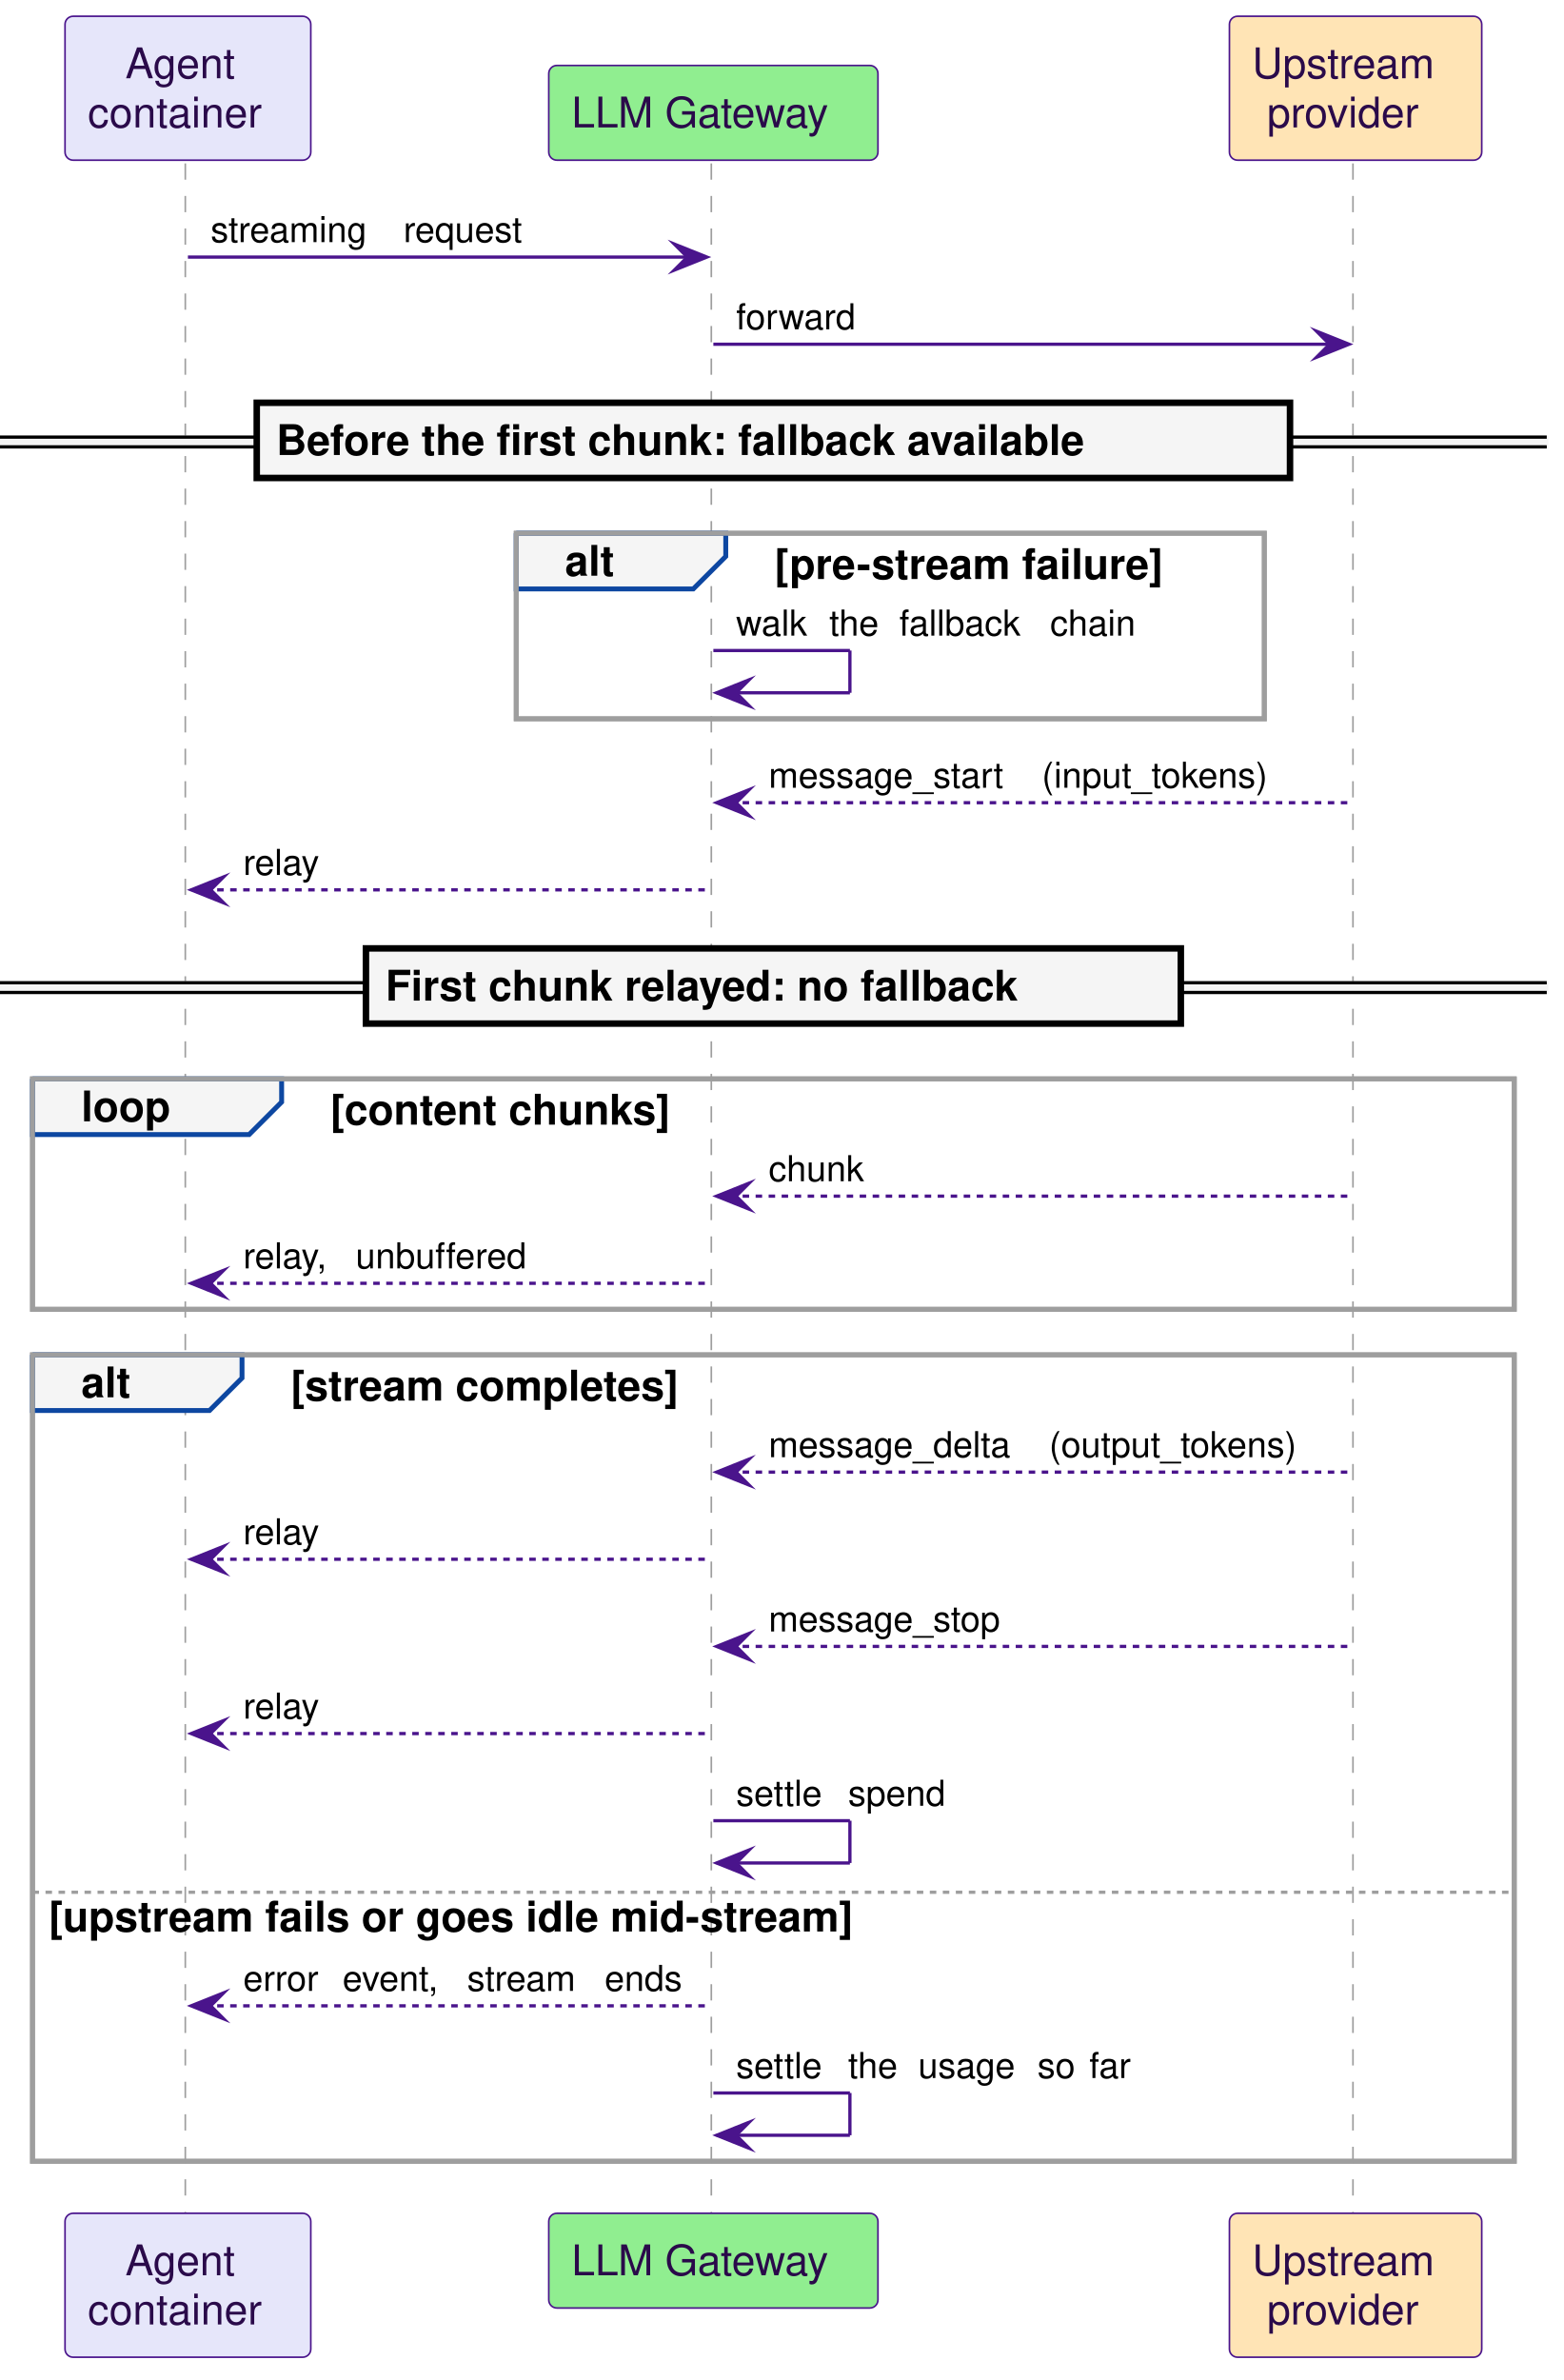
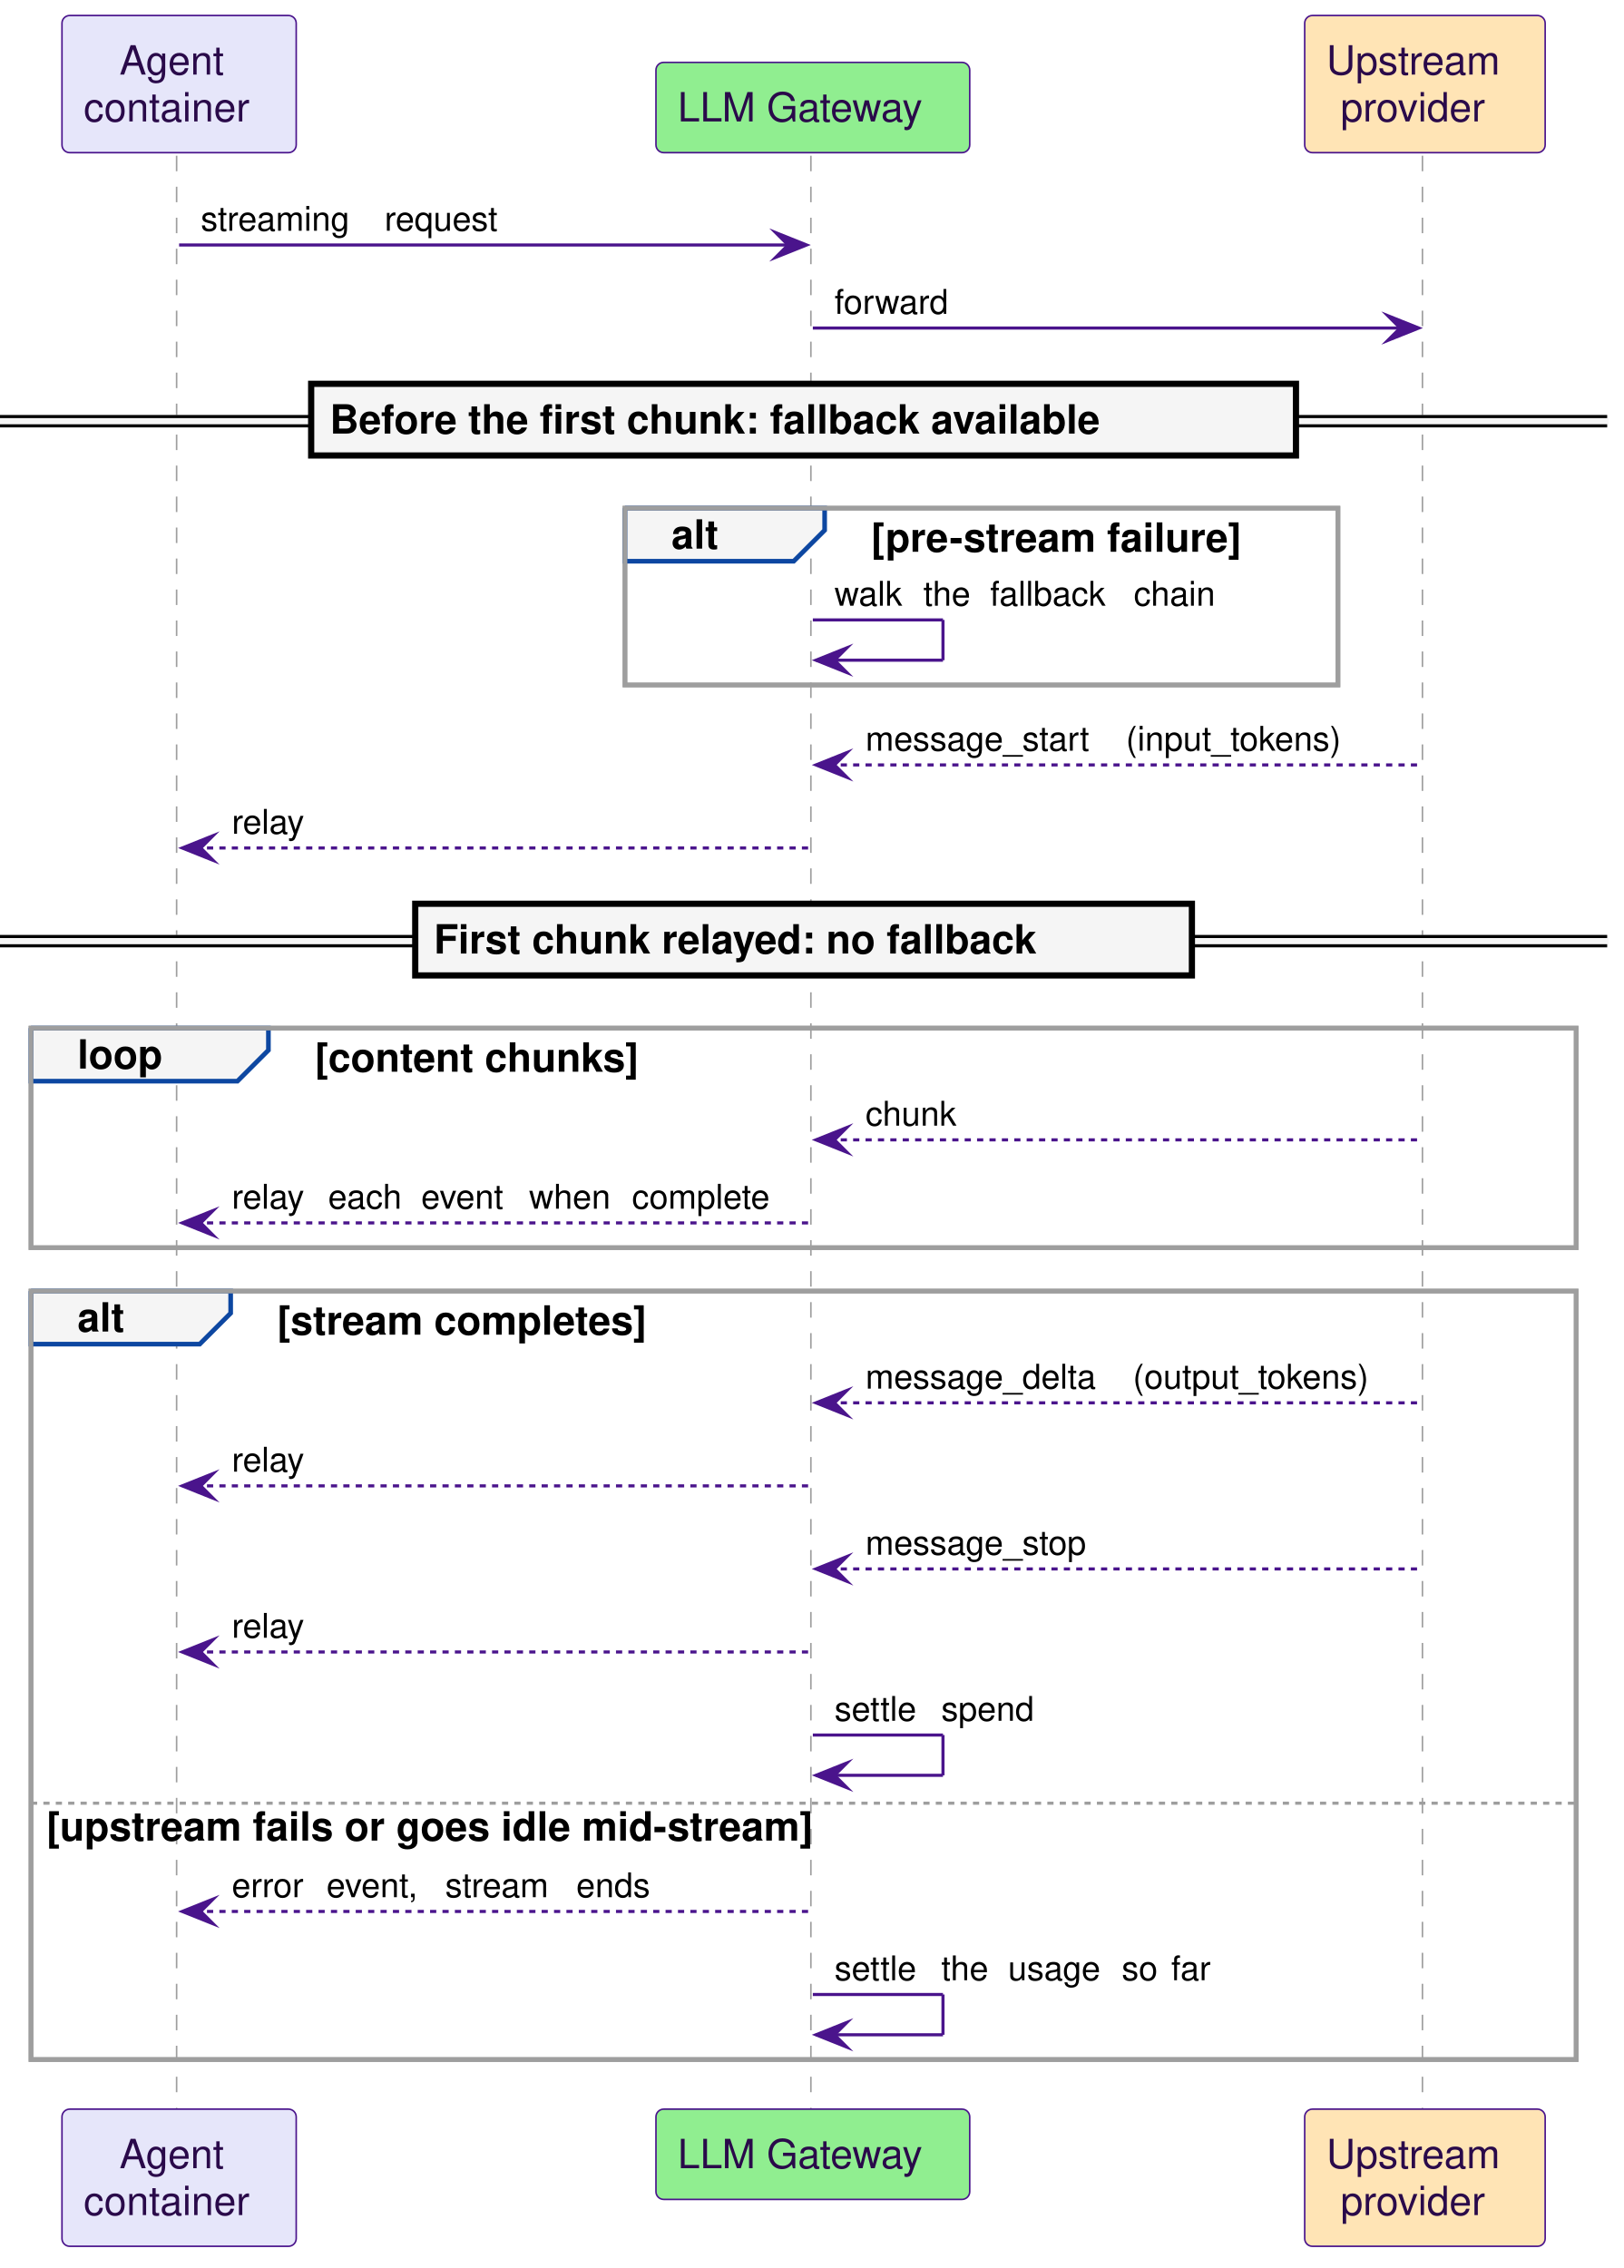
- <svg xmlns="http://www.w3.org/2000/svg" contentStyleType="text/css" data-diagram-type="SEQUENCE" height="732px" preserveAspectRatio="none" style="width:481px;height:732px;" version="1.1" viewBox="0 0 481 732" width="481px" zoomAndPan="magnify">
+ <svg xmlns="http://www.w3.org/2000/svg" contentStyleType="text/css" data-diagram-type="SEQUENCE" height="732px" preserveAspectRatio="none" style="width:524px;height:732px;" version="1.1" viewBox="0 0 524 732" width="524px" zoomAndPan="magnify">
  <defs />
  <g>
-     <rect fill="none" height="57.07" style="stroke:#9E9E9E;stroke-width:1.5;" width="230.102" x="158.792" y="164.008" />
-     <rect fill="none" height="70.875" style="stroke:#9E9E9E;stroke-width:1.5;" width="455.767" x="10" y="331.82" />
-     <rect fill="none" height="248.031" style="stroke:#9E9E9E;stroke-width:1.5;" width="455.767" x="10" y="416.695" />
+     <rect fill="none" height="57.07" style="stroke:#9E9E9E;stroke-width:1.5;" width="230.102" x="201.696" y="164.008" />
+     <rect fill="none" height="70.875" style="stroke:#9E9E9E;stroke-width:1.5;" width="498.672" x="10" y="331.82" />
+     <rect fill="none" height="248.031" style="stroke:#9E9E9E;stroke-width:1.5;" width="498.672" x="10" y="416.695" />
    <g class="participant-lifeline" data-entity-uid="part1" data-qualified-name="agent" data-source-line="6" id="part1-lifeline">
      <g>
        <rect fill="#000000" fill-opacity="0" height="631.461" width="8" x="53.799" y="50.266" />
        <line style="stroke:#9E9E9E;stroke-width:0.5;stroke-dasharray:5,5;" x1="57" x2="57" y1="50.266" y2="681.727" />
      </g>
    </g>
    <g class="participant-lifeline" data-entity-uid="part2" data-qualified-name="gw" data-source-line="7" id="part2-lifeline">
      <g>
-         <rect fill="#000000" fill-opacity="0" height="631.461" width="8" x="215.422" y="50.266" />
-         <line style="stroke:#9E9E9E;stroke-width:0.5;stroke-dasharray:5,5;" x1="218.792" x2="218.792" y1="50.266" y2="681.727" />
+         <rect fill="#000000" fill-opacity="0" height="631.461" width="8" x="258.327" y="50.266" />
+         <line style="stroke:#9E9E9E;stroke-width:0.5;stroke-dasharray:5,5;" x1="261.696" x2="261.696" y1="50.266" y2="681.727" />
      </g>
    </g>
    <g class="participant-lifeline" data-entity-uid="part3" data-qualified-name="prov" data-source-line="8" id="part3-lifeline">
      <g>
-         <rect fill="#000000" fill-opacity="0" height="631.461" width="8" x="412.962" y="50.266" />
-         <line style="stroke:#9E9E9E;stroke-width:0.5;stroke-dasharray:5,5;" x1="416.158" x2="416.158" y1="50.266" y2="681.727" />
+         <rect fill="#000000" fill-opacity="0" height="631.461" width="8" x="455.867" y="50.266" />
+         <line style="stroke:#9E9E9E;stroke-width:0.5;stroke-dasharray:5,5;" x1="459.062" x2="459.062" y1="50.266" y2="681.727" />
      </g>
    </g>
    <g class="participant participant-head" data-entity-uid="part1" data-qualified-name="agent" data-source-line="6" id="part1-head">
      <rect fill="#E6E6FA" height="44.266" rx="2.5" ry="2.5" style="stroke:#4A148C;stroke-width:0.5;" width="75.598" x="20" y="5" />
      <text fill="#2A0A4A" font-family="Helvetica" font-size="13" lengthAdjust="spacing" textLength="38.48" x="38.559" y="24.067">Agent</text>
      <text fill="#2A0A4A" font-family="Helvetica" font-size="13" lengthAdjust="spacing" textLength="61.598" x="27" y="39.2">container</text>
    </g>
    <g class="participant participant-tail" data-entity-uid="part1" data-qualified-name="agent" data-source-line="6" id="part1-tail">
      <rect fill="#E6E6FA" height="44.266" rx="2.5" ry="2.5" style="stroke:#4A148C;stroke-width:0.5;" width="75.598" x="20" y="680.727" />
      <text fill="#2A0A4A" font-family="Helvetica" font-size="13" lengthAdjust="spacing" textLength="38.48" x="38.559" y="699.793">Agent</text>
      <text fill="#2A0A4A" font-family="Helvetica" font-size="13" lengthAdjust="spacing" textLength="61.598" x="27" y="714.926">container</text>
    </g>
    <g class="participant participant-head" data-entity-uid="part2" data-qualified-name="gw" data-source-line="7" id="part2-head">
-       <rect fill="#90EE90" height="29.133" rx="2.5" ry="2.5" style="stroke:#4A148C;stroke-width:0.5;" width="101.261" x="168.792" y="20.133" />
-       <text fill="#2A0A4A" font-family="Helvetica" font-size="13" lengthAdjust="spacing" textLength="87.261" x="175.792" y="39.2">LLM Gateway</text>
+       <rect fill="#90EE90" height="29.133" rx="2.5" ry="2.5" style="stroke:#4A148C;stroke-width:0.5;" width="101.261" x="211.696" y="20.133" />
+       <text fill="#2A0A4A" font-family="Helvetica" font-size="13" lengthAdjust="spacing" textLength="87.261" x="218.696" y="39.2">LLM Gateway</text>
    </g>
    <g class="participant participant-tail" data-entity-uid="part2" data-qualified-name="gw" data-source-line="7" id="part2-tail">
-       <rect fill="#90EE90" height="29.133" rx="2.5" ry="2.5" style="stroke:#4A148C;stroke-width:0.5;" width="101.261" x="168.792" y="680.727" />
-       <text fill="#2A0A4A" font-family="Helvetica" font-size="13" lengthAdjust="spacing" textLength="87.261" x="175.792" y="699.793">LLM Gateway</text>
+       <rect fill="#90EE90" height="29.133" rx="2.5" ry="2.5" style="stroke:#4A148C;stroke-width:0.5;" width="101.261" x="211.696" y="680.727" />
+       <text fill="#2A0A4A" font-family="Helvetica" font-size="13" lengthAdjust="spacing" textLength="87.261" x="218.696" y="699.793">LLM Gateway</text>
    </g>
    <g class="participant participant-head" data-entity-uid="part3" data-qualified-name="prov" data-source-line="8" id="part3-head">
-       <rect fill="#FFE4B5" height="44.266" rx="2.5" ry="2.5" style="stroke:#4A148C;stroke-width:0.5;" width="77.61" x="378.158" y="5" />
-       <text fill="#2A0A4A" font-family="Helvetica" font-size="13" lengthAdjust="spacing" textLength="63.61" x="385.158" y="24.067">Upstream</text>
-       <text fill="#2A0A4A" font-family="Helvetica" font-size="13" lengthAdjust="spacing" textLength="54.45" x="389.737" y="39.2">provider</text>
+       <rect fill="#FFE4B5" height="44.266" rx="2.5" ry="2.5" style="stroke:#4A148C;stroke-width:0.5;" width="77.61" x="421.062" y="5" />
+       <text fill="#2A0A4A" font-family="Helvetica" font-size="13" lengthAdjust="spacing" textLength="63.61" x="428.062" y="24.067">Upstream</text>
+       <text fill="#2A0A4A" font-family="Helvetica" font-size="13" lengthAdjust="spacing" textLength="54.45" x="432.642" y="39.2">provider</text>
    </g>
    <g class="participant participant-tail" data-entity-uid="part3" data-qualified-name="prov" data-source-line="8" id="part3-tail">
-       <rect fill="#FFE4B5" height="44.266" rx="2.5" ry="2.5" style="stroke:#4A148C;stroke-width:0.5;" width="77.61" x="378.158" y="680.727" />
-       <text fill="#2A0A4A" font-family="Helvetica" font-size="13" lengthAdjust="spacing" textLength="63.61" x="385.158" y="699.793">Upstream</text>
-       <text fill="#2A0A4A" font-family="Helvetica" font-size="13" lengthAdjust="spacing" textLength="54.45" x="389.737" y="714.926">provider</text>
+       <rect fill="#FFE4B5" height="44.266" rx="2.5" ry="2.5" style="stroke:#4A148C;stroke-width:0.5;" width="77.61" x="421.062" y="680.727" />
+       <text fill="#2A0A4A" font-family="Helvetica" font-size="13" lengthAdjust="spacing" textLength="63.61" x="428.062" y="699.793">Upstream</text>
+       <text fill="#2A0A4A" font-family="Helvetica" font-size="13" lengthAdjust="spacing" textLength="54.45" x="432.642" y="714.926">provider</text>
    </g>
    <g class="message" data-entity-1="part1" data-entity-2="part2" data-source-line="10" id="msg1">
-       <polygon fill="#4A148C" points="207.422,75.07,217.422,79.07,207.422,83.07,211.422,79.07" style="stroke:#4A148C;stroke-width:1;stroke-linejoin:miter;stroke-miterlimit:10;" />
-       <line style="stroke:#4A148C;stroke-width:1;" x1="57.799" x2="213.422" y1="79.07" y2="79.07" />
+       <polygon fill="#4A148C" points="250.327,75.07,260.327,79.07,250.327,83.07,254.327,79.07" style="stroke:#4A148C;stroke-width:1;stroke-linejoin:miter;stroke-miterlimit:10;" />
+       <line style="stroke:#4A148C;stroke-width:1;" x1="57.799" x2="256.327" y1="79.07" y2="79.07" />
      <text fill="#000000" font-family="Helvetica" font-size="11" lengthAdjust="spacing" textLength="55.8" x="64.799" y="74.476">streaming</text>
      <text fill="#000000" font-family="Helvetica" font-size="11" lengthAdjust="spacing" textLength="3.497" x="120.599" y="74.476"> </text>
      <text fill="#000000" font-family="Helvetica" font-size="11" lengthAdjust="spacing" textLength="42.056" x="124.096" y="74.476">request</text>
    </g>
    <g class="message" data-entity-1="part2" data-entity-2="part3" data-source-line="11" id="msg2">
-       <polygon fill="#4A148C" points="404.962,101.875,414.962,105.875,404.962,109.875,408.962,105.875" style="stroke:#4A148C;stroke-width:1;stroke-linejoin:miter;stroke-miterlimit:10;" />
-       <line style="stroke:#4A148C;stroke-width:1;" x1="219.422" x2="410.962" y1="105.875" y2="105.875" />
-       <text fill="#000000" font-family="Helvetica" font-size="11" lengthAdjust="spacing" textLength="42.367" x="226.422" y="101.281">forward</text>
+       <polygon fill="#4A148C" points="447.867,101.875,457.867,105.875,447.867,109.875,451.867,105.875" style="stroke:#4A148C;stroke-width:1;stroke-linejoin:miter;stroke-miterlimit:10;" />
+       <line style="stroke:#4A148C;stroke-width:1;" x1="262.327" x2="453.867" y1="105.875" y2="105.875" />
+       <text fill="#000000" font-family="Helvetica" font-size="11" lengthAdjust="spacing" textLength="42.367" x="269.327" y="101.281">forward</text>
    </g>
-     <rect fill="#F5F5F5" height="3" style="stroke:#F5F5F5;stroke-width:1;" width="475.767" x="0" y="134.441" />
-     <line style="stroke:#000000;stroke-width:1;" x1="0" x2="475.767" y1="134.441" y2="134.441" />
-     <line style="stroke:#000000;stroke-width:1;" x1="0" x2="475.767" y1="137.441" y2="137.441" />
-     <rect fill="#F5F5F5" height="23.133" style="stroke:#000000;stroke-width:2;" width="317.824" x="78.972" y="123.875" />
-     <text fill="#000000" font-family="Helvetica" font-size="13" font-weight="700" lengthAdjust="spacing" textLength="299.298" x="84.972" y="139.942">Before the first chunk: fallback available</text>
-     <path d="M158.792,164.008 L223.235,164.008 L223.235,171.141 L213.235,181.141 L158.792,181.141 L158.792,164.008" fill="#F5F5F5" style="stroke:#0D47A1;stroke-width:1.5;" />
-     <rect fill="none" height="57.07" style="stroke:#9E9E9E;stroke-width:1.5;" width="230.102" x="158.792" y="164.008" />
-     <text fill="#000000" font-family="Helvetica" font-size="13" font-weight="700" lengthAdjust="spacing" textLength="19.443" x="173.792" y="177.075">alt</text>
-     <text fill="#000000" font-family="Helvetica" font-size="13" font-weight="700" lengthAdjust="spacing" textLength="145.66" x="238.235" y="178.075">[pre-stream failure]</text>
+     <rect fill="#F5F5F5" height="3" style="stroke:#F5F5F5;stroke-width:1;" width="518.672" x="0" y="134.441" />
+     <line style="stroke:#000000;stroke-width:1;" x1="0" x2="518.672" y1="134.441" y2="134.441" />
+     <line style="stroke:#000000;stroke-width:1;" x1="0" x2="518.672" y1="137.441" y2="137.441" />
+     <rect fill="#F5F5F5" height="23.133" style="stroke:#000000;stroke-width:2;" width="317.824" x="100.424" y="123.875" />
+     <text fill="#000000" font-family="Helvetica" font-size="13" font-weight="700" lengthAdjust="spacing" textLength="299.298" x="106.424" y="139.942">Before the first chunk: fallback available</text>
+     <path d="M201.696,164.008 L266.139,164.008 L266.139,171.141 L256.139,181.141 L201.696,181.141 L201.696,164.008" fill="#F5F5F5" style="stroke:#0D47A1;stroke-width:1.5;" />
+     <rect fill="none" height="57.07" style="stroke:#9E9E9E;stroke-width:1.5;" width="230.102" x="201.696" y="164.008" />
+     <text fill="#000000" font-family="Helvetica" font-size="13" font-weight="700" lengthAdjust="spacing" textLength="19.443" x="216.696" y="177.075">alt</text>
+     <text fill="#000000" font-family="Helvetica" font-size="13" font-weight="700" lengthAdjust="spacing" textLength="145.66" x="281.139" y="178.075">[pre-stream failure]</text>
    <g class="message" data-entity-1="part2" data-entity-2="part2" data-source-line="15" id="msg3">
-       <line style="stroke:#4A148C;stroke-width:1;" x1="219.422" x2="261.422" y1="200.078" y2="200.078" />
-       <line style="stroke:#4A148C;stroke-width:1;" x1="261.422" x2="261.422" y1="200.078" y2="213.078" />
-       <line style="stroke:#4A148C;stroke-width:1;" x1="220.422" x2="261.422" y1="213.078" y2="213.078" />
-       <polygon fill="#4A148C" points="230.422,209.078,220.422,213.078,230.422,217.078,226.422,213.078" style="stroke:#4A148C;stroke-width:1;stroke-linejoin:miter;stroke-miterlimit:10;" />
-       <text fill="#000000" font-family="Helvetica" font-size="11" lengthAdjust="spacing" textLength="25.164" x="226.422" y="195.484">walk</text>
-       <text fill="#000000" font-family="Helvetica" font-size="11" lengthAdjust="spacing" textLength="3.497" x="251.586" y="195.484"> </text>
-       <text fill="#000000" font-family="Helvetica" font-size="11" lengthAdjust="spacing" textLength="18.052" x="255.083" y="195.484">the</text>
-       <text fill="#000000" font-family="Helvetica" font-size="11" lengthAdjust="spacing" textLength="3.497" x="273.135" y="195.484"> </text>
-       <text fill="#000000" font-family="Helvetica" font-size="11" lengthAdjust="spacing" textLength="42.867" x="276.631" y="195.484">fallback</text>
-       <text fill="#000000" font-family="Helvetica" font-size="11" lengthAdjust="spacing" textLength="3.497" x="319.498" y="195.484"> </text>
-       <text fill="#000000" font-family="Helvetica" font-size="11" lengthAdjust="spacing" textLength="29.788" x="322.995" y="195.484">chain</text>
+       <line style="stroke:#4A148C;stroke-width:1;" x1="262.327" x2="304.327" y1="200.078" y2="200.078" />
+       <line style="stroke:#4A148C;stroke-width:1;" x1="304.327" x2="304.327" y1="200.078" y2="213.078" />
+       <line style="stroke:#4A148C;stroke-width:1;" x1="263.327" x2="304.327" y1="213.078" y2="213.078" />
+       <polygon fill="#4A148C" points="273.327,209.078,263.327,213.078,273.327,217.078,269.327,213.078" style="stroke:#4A148C;stroke-width:1;stroke-linejoin:miter;stroke-miterlimit:10;" />
+       <text fill="#000000" font-family="Helvetica" font-size="11" lengthAdjust="spacing" textLength="25.164" x="269.327" y="195.484">walk</text>
+       <text fill="#000000" font-family="Helvetica" font-size="11" lengthAdjust="spacing" textLength="3.497" x="294.49" y="195.484"> </text>
+       <text fill="#000000" font-family="Helvetica" font-size="11" lengthAdjust="spacing" textLength="18.052" x="297.987" y="195.484">the</text>
+       <text fill="#000000" font-family="Helvetica" font-size="11" lengthAdjust="spacing" textLength="3.497" x="316.039" y="195.484"> </text>
+       <text fill="#000000" font-family="Helvetica" font-size="11" lengthAdjust="spacing" textLength="42.867" x="319.536" y="195.484">fallback</text>
+       <text fill="#000000" font-family="Helvetica" font-size="11" lengthAdjust="spacing" textLength="3.497" x="362.402" y="195.484"> </text>
+       <text fill="#000000" font-family="Helvetica" font-size="11" lengthAdjust="spacing" textLength="29.788" x="365.899" y="195.484">chain</text>
    </g>
    <g class="message" data-entity-1="part3" data-entity-2="part2" data-source-line="17" id="msg4">
-       <polygon fill="#4A148C" points="230.422,242.883,220.422,246.883,230.422,250.883,226.422,246.883" style="stroke:#4A148C;stroke-width:1;stroke-linejoin:miter;stroke-miterlimit:10;" />
-       <line style="stroke:#4A148C;stroke-width:1;stroke-dasharray:2,2;" x1="224.422" x2="415.962" y1="246.883" y2="246.883" />
-       <text fill="#000000" font-family="Helvetica" font-size="11" lengthAdjust="spacing" textLength="80.556" x="236.422" y="242.289">message_start</text>
-       <text fill="#000000" font-family="Helvetica" font-size="11" lengthAdjust="spacing" textLength="3.497" x="316.978" y="242.289"> </text>
-       <text fill="#000000" font-family="Helvetica" font-size="11" lengthAdjust="spacing" textLength="79.261" x="320.475" y="242.289">(input_tokens)</text>
+       <polygon fill="#4A148C" points="273.327,242.883,263.327,246.883,273.327,250.883,269.327,246.883" style="stroke:#4A148C;stroke-width:1;stroke-linejoin:miter;stroke-miterlimit:10;" />
+       <line style="stroke:#4A148C;stroke-width:1;stroke-dasharray:2,2;" x1="267.327" x2="458.867" y1="246.883" y2="246.883" />
+       <text fill="#000000" font-family="Helvetica" font-size="11" lengthAdjust="spacing" textLength="80.556" x="279.327" y="242.289">message_start</text>
+       <text fill="#000000" font-family="Helvetica" font-size="11" lengthAdjust="spacing" textLength="3.497" x="359.882" y="242.289"> </text>
+       <text fill="#000000" font-family="Helvetica" font-size="11" lengthAdjust="spacing" textLength="79.261" x="363.379" y="242.289">(input_tokens)</text>
    </g>
    <g class="message" data-entity-1="part2" data-entity-2="part1" data-source-line="18" id="msg5">
      <polygon fill="#4A148C" points="68.799,269.688,58.799,273.688,68.799,277.688,64.799,273.688" style="stroke:#4A148C;stroke-width:1;stroke-linejoin:miter;stroke-miterlimit:10;" />
-       <line style="stroke:#4A148C;stroke-width:1;stroke-dasharray:2,2;" x1="62.799" x2="218.422" y1="273.688" y2="273.688" />
+       <line style="stroke:#4A148C;stroke-width:1;stroke-dasharray:2,2;" x1="62.799" x2="261.327" y1="273.688" y2="273.688" />
      <text fill="#000000" font-family="Helvetica" font-size="11" lengthAdjust="spacing" textLength="27.597" x="74.799" y="269.093">relay</text>
    </g>
-     <rect fill="#F5F5F5" height="3" style="stroke:#F5F5F5;stroke-width:1;" width="475.767" x="0" y="302.254" />
-     <line style="stroke:#000000;stroke-width:1;" x1="0" x2="475.767" y1="302.254" y2="302.254" />
-     <line style="stroke:#000000;stroke-width:1;" x1="0" x2="475.767" y1="305.254" y2="305.254" />
-     <rect fill="#F5F5F5" height="23.133" style="stroke:#000000;stroke-width:2;" width="250.653" x="112.557" y="291.688" />
-     <text fill="#000000" font-family="Helvetica" font-size="13" font-weight="700" lengthAdjust="spacing" textLength="232.127" x="118.557" y="307.754">First chunk relayed: no fallback</text>
+     <rect fill="#F5F5F5" height="3" style="stroke:#F5F5F5;stroke-width:1;" width="518.672" x="0" y="302.254" />
+     <line style="stroke:#000000;stroke-width:1;" x1="0" x2="518.672" y1="302.254" y2="302.254" />
+     <line style="stroke:#000000;stroke-width:1;" x1="0" x2="518.672" y1="305.254" y2="305.254" />
+     <rect fill="#F5F5F5" height="23.133" style="stroke:#000000;stroke-width:2;" width="250.653" x="134.009" y="291.688" />
+     <text fill="#000000" font-family="Helvetica" font-size="13" font-weight="700" lengthAdjust="spacing" textLength="232.127" x="140.009" y="307.754">First chunk relayed: no fallback</text>
    <path d="M10,331.82 L86.624,331.82 L86.624,338.953 L76.624,348.953 L10,348.953 L10,331.82" fill="#F5F5F5" style="stroke:#0D47A1;stroke-width:1.5;" />
-     <rect fill="none" height="70.875" style="stroke:#9E9E9E;stroke-width:1.5;" width="455.767" x="10" y="331.82" />
+     <rect fill="none" height="70.875" style="stroke:#9E9E9E;stroke-width:1.5;" width="498.672" x="10" y="331.82" />
    <text fill="#000000" font-family="Helvetica" font-size="13" font-weight="700" lengthAdjust="spacing" textLength="31.624" x="25" y="344.887">loop</text>
    <text fill="#000000" font-family="Helvetica" font-size="13" font-weight="700" lengthAdjust="spacing" textLength="124.655" x="101.624" y="345.887">[content chunks]</text>
    <g class="message" data-entity-1="part3" data-entity-2="part2" data-source-line="22" id="msg6">
-       <polygon fill="#4A148C" points="230.422,363.891,220.422,367.891,230.422,371.891,226.422,367.891" style="stroke:#4A148C;stroke-width:1;stroke-linejoin:miter;stroke-miterlimit:10;" />
-       <line style="stroke:#4A148C;stroke-width:1;stroke-dasharray:2,2;" x1="224.422" x2="415.962" y1="367.891" y2="367.891" />
-       <text fill="#000000" font-family="Helvetica" font-size="11" lengthAdjust="spacing" textLength="33.333" x="236.422" y="363.296">chunk</text>
+       <polygon fill="#4A148C" points="273.327,363.891,263.327,367.891,273.327,371.891,269.327,367.891" style="stroke:#4A148C;stroke-width:1;stroke-linejoin:miter;stroke-miterlimit:10;" />
+       <line style="stroke:#4A148C;stroke-width:1;stroke-dasharray:2,2;" x1="267.327" x2="458.867" y1="367.891" y2="367.891" />
+       <text fill="#000000" font-family="Helvetica" font-size="11" lengthAdjust="spacing" textLength="33.333" x="279.327" y="363.296">chunk</text>
    </g>
    <g class="message" data-entity-1="part2" data-entity-2="part1" data-source-line="23" id="msg7">
      <polygon fill="#4A148C" points="68.799,390.695,58.799,394.695,68.799,398.695,64.799,394.695" style="stroke:#4A148C;stroke-width:1;stroke-linejoin:miter;stroke-miterlimit:10;" />
-       <line style="stroke:#4A148C;stroke-width:1;stroke-dasharray:2,2;" x1="62.799" x2="218.422" y1="394.695" y2="394.695" />
-       <text fill="#000000" font-family="Helvetica" font-size="11" lengthAdjust="spacing" textLength="31.093" x="74.799" y="390.101">relay,</text>
-       <text fill="#000000" font-family="Helvetica" font-size="11" lengthAdjust="spacing" textLength="3.497" x="105.892" y="390.101"> </text>
-       <text fill="#000000" font-family="Helvetica" font-size="11" lengthAdjust="spacing" textLength="60.683" x="109.389" y="390.101">unbuffered</text>
+       <line style="stroke:#4A148C;stroke-width:1;stroke-dasharray:2,2;" x1="62.799" x2="261.327" y1="394.695" y2="394.695" />
+       <text fill="#000000" font-family="Helvetica" font-size="11" lengthAdjust="spacing" textLength="27.597" x="74.799" y="390.101">relay</text>
+       <text fill="#000000" font-family="Helvetica" font-size="11" lengthAdjust="spacing" textLength="3.497" x="102.395" y="390.101"> </text>
+       <text fill="#000000" font-family="Helvetica" font-size="11" lengthAdjust="spacing" textLength="26.528" x="105.892" y="390.101">each</text>
+       <text fill="#000000" font-family="Helvetica" font-size="11" lengthAdjust="spacing" textLength="3.497" x="132.42" y="390.101"> </text>
+       <text fill="#000000" font-family="Helvetica" font-size="11" lengthAdjust="spacing" textLength="31.33" x="135.917" y="390.101">event</text>
+       <text fill="#000000" font-family="Helvetica" font-size="11" lengthAdjust="spacing" textLength="3.497" x="167.246" y="390.101"> </text>
+       <text fill="#000000" font-family="Helvetica" font-size="11" lengthAdjust="spacing" textLength="29.707" x="170.743" y="390.101">when</text>
+       <text fill="#000000" font-family="Helvetica" font-size="11" lengthAdjust="spacing" textLength="3.497" x="200.45" y="390.101"> </text>
+       <text fill="#000000" font-family="Helvetica" font-size="11" lengthAdjust="spacing" textLength="51.38" x="203.947" y="390.101">complete</text>
    </g>
    <path d="M10,416.695 L74.443,416.695 L74.443,423.828 L64.443,433.828 L10,433.828 L10,416.695" fill="#F5F5F5" style="stroke:#0D47A1;stroke-width:1.5;" />
-     <rect fill="none" height="248.031" style="stroke:#9E9E9E;stroke-width:1.5;" width="455.767" x="10" y="416.695" />
+     <rect fill="none" height="248.031" style="stroke:#9E9E9E;stroke-width:1.5;" width="498.672" x="10" y="416.695" />
    <text fill="#000000" font-family="Helvetica" font-size="13" font-weight="700" lengthAdjust="spacing" textLength="19.443" x="25" y="429.762">alt</text>
    <text fill="#000000" font-family="Helvetica" font-size="13" font-weight="700" lengthAdjust="spacing" textLength="143.438" x="89.443" y="430.762">[stream completes]</text>
    <g class="message" data-entity-1="part3" data-entity-2="part2" data-source-line="26" id="msg8">
-       <polygon fill="#4A148C" points="230.422,448.766,220.422,452.766,230.422,456.766,226.422,452.766" style="stroke:#4A148C;stroke-width:1;stroke-linejoin:miter;stroke-miterlimit:10;" />
-       <line style="stroke:#4A148C;stroke-width:1;stroke-dasharray:2,2;" x1="224.422" x2="415.962" y1="452.766" y2="452.766" />
-       <text fill="#000000" font-family="Helvetica" font-size="11" lengthAdjust="spacing" textLength="82.795" x="236.422" y="448.171">message_delta</text>
-       <text fill="#000000" font-family="Helvetica" font-size="11" lengthAdjust="spacing" textLength="3.497" x="319.218" y="448.171"> </text>
-       <text fill="#000000" font-family="Helvetica" font-size="11" lengthAdjust="spacing" textLength="87.248" x="322.714" y="448.171">(output_tokens)</text>
+       <polygon fill="#4A148C" points="273.327,448.766,263.327,452.766,273.327,456.766,269.327,452.766" style="stroke:#4A148C;stroke-width:1;stroke-linejoin:miter;stroke-miterlimit:10;" />
+       <line style="stroke:#4A148C;stroke-width:1;stroke-dasharray:2,2;" x1="267.327" x2="458.867" y1="452.766" y2="452.766" />
+       <text fill="#000000" font-family="Helvetica" font-size="11" lengthAdjust="spacing" textLength="82.795" x="279.327" y="448.171">message_delta</text>
+       <text fill="#000000" font-family="Helvetica" font-size="11" lengthAdjust="spacing" textLength="3.497" x="362.122" y="448.171"> </text>
+       <text fill="#000000" font-family="Helvetica" font-size="11" lengthAdjust="spacing" textLength="87.248" x="365.619" y="448.171">(output_tokens)</text>
    </g>
    <g class="message" data-entity-1="part2" data-entity-2="part1" data-source-line="27" id="msg9">
      <polygon fill="#4A148C" points="68.799,475.57,58.799,479.57,68.799,483.57,64.799,479.57" style="stroke:#4A148C;stroke-width:1;stroke-linejoin:miter;stroke-miterlimit:10;" />
-       <line style="stroke:#4A148C;stroke-width:1;stroke-dasharray:2,2;" x1="62.799" x2="218.422" y1="479.57" y2="479.57" />
+       <line style="stroke:#4A148C;stroke-width:1;stroke-dasharray:2,2;" x1="62.799" x2="261.327" y1="479.57" y2="479.57" />
      <text fill="#000000" font-family="Helvetica" font-size="11" lengthAdjust="spacing" textLength="27.597" x="74.799" y="474.976">relay</text>
    </g>
    <g class="message" data-entity-1="part3" data-entity-2="part2" data-source-line="28" id="msg10">
-       <polygon fill="#4A148C" points="230.422,502.375,220.422,506.375,230.422,510.375,226.422,506.375" style="stroke:#4A148C;stroke-width:1;stroke-linejoin:miter;stroke-miterlimit:10;" />
-       <line style="stroke:#4A148C;stroke-width:1;stroke-dasharray:2,2;" x1="224.422" x2="415.962" y1="506.375" y2="506.375" />
-       <text fill="#000000" font-family="Helvetica" font-size="11" lengthAdjust="spacing" textLength="78.692" x="236.422" y="501.781">message_stop</text>
+       <polygon fill="#4A148C" points="273.327,502.375,263.327,506.375,273.327,510.375,269.327,506.375" style="stroke:#4A148C;stroke-width:1;stroke-linejoin:miter;stroke-miterlimit:10;" />
+       <line style="stroke:#4A148C;stroke-width:1;stroke-dasharray:2,2;" x1="267.327" x2="458.867" y1="506.375" y2="506.375" />
+       <text fill="#000000" font-family="Helvetica" font-size="11" lengthAdjust="spacing" textLength="78.692" x="279.327" y="501.781">message_stop</text>
    </g>
    <g class="message" data-entity-1="part2" data-entity-2="part1" data-source-line="29" id="msg11">
      <polygon fill="#4A148C" points="68.799,529.18,58.799,533.18,68.799,537.18,64.799,533.18" style="stroke:#4A148C;stroke-width:1;stroke-linejoin:miter;stroke-miterlimit:10;" />
-       <line style="stroke:#4A148C;stroke-width:1;stroke-dasharray:2,2;" x1="62.799" x2="218.422" y1="533.18" y2="533.18" />
+       <line style="stroke:#4A148C;stroke-width:1;stroke-dasharray:2,2;" x1="62.799" x2="261.327" y1="533.18" y2="533.18" />
      <text fill="#000000" font-family="Helvetica" font-size="11" lengthAdjust="spacing" textLength="27.597" x="74.799" y="528.585">relay</text>
    </g>
    <g class="message" data-entity-1="part2" data-entity-2="part2" data-source-line="30" id="msg12">
-       <line style="stroke:#4A148C;stroke-width:1;" x1="219.422" x2="261.422" y1="559.984" y2="559.984" />
-       <line style="stroke:#4A148C;stroke-width:1;" x1="261.422" x2="261.422" y1="559.984" y2="572.984" />
-       <line style="stroke:#4A148C;stroke-width:1;" x1="220.422" x2="261.422" y1="572.984" y2="572.984" />
-       <polygon fill="#4A148C" points="230.422,568.984,220.422,572.984,230.422,576.984,226.422,572.984" style="stroke:#4A148C;stroke-width:1;stroke-linejoin:miter;stroke-miterlimit:10;" />
-       <text fill="#000000" font-family="Helvetica" font-size="11" lengthAdjust="spacing" textLength="30.948" x="226.422" y="555.39">settle</text>
-       <text fill="#000000" font-family="Helvetica" font-size="11" lengthAdjust="spacing" textLength="3.497" x="257.371" y="555.39"> </text>
-       <text fill="#000000" font-family="Helvetica" font-size="11" lengthAdjust="spacing" textLength="33.435" x="260.867" y="555.39">spend</text>
+       <line style="stroke:#4A148C;stroke-width:1;" x1="262.327" x2="304.327" y1="559.984" y2="559.984" />
+       <line style="stroke:#4A148C;stroke-width:1;" x1="304.327" x2="304.327" y1="559.984" y2="572.984" />
+       <line style="stroke:#4A148C;stroke-width:1;" x1="263.327" x2="304.327" y1="572.984" y2="572.984" />
+       <polygon fill="#4A148C" points="273.327,568.984,263.327,572.984,273.327,576.984,269.327,572.984" style="stroke:#4A148C;stroke-width:1;stroke-linejoin:miter;stroke-miterlimit:10;" />
+       <text fill="#000000" font-family="Helvetica" font-size="11" lengthAdjust="spacing" textLength="30.948" x="269.327" y="555.39">settle</text>
+       <text fill="#000000" font-family="Helvetica" font-size="11" lengthAdjust="spacing" textLength="3.497" x="300.275" y="555.39"> </text>
+       <text fill="#000000" font-family="Helvetica" font-size="11" lengthAdjust="spacing" textLength="33.435" x="303.772" y="555.39">spend</text>
    </g>
-     <line style="stroke:#9E9E9E;stroke-width:1;stroke-dasharray:2,2;" x1="10" x2="465.767" y1="581.984" y2="581.984" />
+     <line style="stroke:#9E9E9E;stroke-width:1;stroke-dasharray:2,2;" x1="10" x2="508.672" y1="581.984" y2="581.984" />
    <text fill="#000000" font-family="Helvetica" font-size="13" font-weight="700" lengthAdjust="spacing" textLength="297.019" x="15" y="594.051">[upstream fails or goes idle mid-stream]</text>
    <g class="message" data-entity-1="part2" data-entity-2="part1" data-source-line="32" id="msg13">
      <polygon fill="#4A148C" points="68.799,612.922,58.799,616.922,68.799,620.922,64.799,616.922" style="stroke:#4A148C;stroke-width:1;stroke-linejoin:miter;stroke-miterlimit:10;" />
-       <line style="stroke:#4A148C;stroke-width:1;stroke-dasharray:2,2;" x1="62.799" x2="218.422" y1="616.922" y2="616.922" />
+       <line style="stroke:#4A148C;stroke-width:1;stroke-dasharray:2,2;" x1="62.799" x2="261.327" y1="616.922" y2="616.922" />
      <text fill="#000000" font-family="Helvetica" font-size="11" lengthAdjust="spacing" textLength="27.065" x="74.799" y="612.328">error</text>
      <text fill="#000000" font-family="Helvetica" font-size="11" lengthAdjust="spacing" textLength="3.497" x="101.864" y="612.328"> </text>
      <text fill="#000000" font-family="Helvetica" font-size="11" lengthAdjust="spacing" textLength="34.826" x="105.36" y="612.328">event,</text>
      <text fill="#000000" font-family="Helvetica" font-size="11" lengthAdjust="spacing" textLength="3.497" x="140.186" y="612.328"> </text>
      <text fill="#000000" font-family="Helvetica" font-size="11" lengthAdjust="spacing" textLength="38.79" x="143.683" y="612.328">stream</text>
      <text fill="#000000" font-family="Helvetica" font-size="11" lengthAdjust="spacing" textLength="3.497" x="182.473" y="612.328"> </text>
      <text fill="#000000" font-family="Helvetica" font-size="11" lengthAdjust="spacing" textLength="26.453" x="185.97" y="612.328">ends</text>
    </g>
    <g class="message" data-entity-1="part2" data-entity-2="part2" data-source-line="33" id="msg14">
-       <line style="stroke:#4A148C;stroke-width:1;" x1="219.422" x2="261.422" y1="643.727" y2="643.727" />
-       <line style="stroke:#4A148C;stroke-width:1;" x1="261.422" x2="261.422" y1="643.727" y2="656.727" />
-       <line style="stroke:#4A148C;stroke-width:1;" x1="220.422" x2="261.422" y1="656.727" y2="656.727" />
-       <polygon fill="#4A148C" points="230.422,652.727,220.422,656.727,230.422,660.727,226.422,656.727" style="stroke:#4A148C;stroke-width:1;stroke-linejoin:miter;stroke-miterlimit:10;" />
-       <text fill="#000000" font-family="Helvetica" font-size="11" lengthAdjust="spacing" textLength="30.948" x="226.422" y="639.132">settle</text>
-       <text fill="#000000" font-family="Helvetica" font-size="11" lengthAdjust="spacing" textLength="3.497" x="257.371" y="639.132"> </text>
-       <text fill="#000000" font-family="Helvetica" font-size="11" lengthAdjust="spacing" textLength="18.052" x="260.867" y="639.132">the</text>
-       <text fill="#000000" font-family="Helvetica" font-size="11" lengthAdjust="spacing" textLength="3.497" x="278.919" y="639.132"> </text>
-       <text fill="#000000" font-family="Helvetica" font-size="11" lengthAdjust="spacing" textLength="33.193" x="282.416" y="639.132">usage</text>
-       <text fill="#000000" font-family="Helvetica" font-size="11" lengthAdjust="spacing" textLength="3.497" x="315.609" y="639.132"> </text>
-       <text fill="#000000" font-family="Helvetica" font-size="11" lengthAdjust="spacing" textLength="12.461" x="319.106" y="639.132">so</text>
-       <text fill="#000000" font-family="Helvetica" font-size="11" lengthAdjust="spacing" textLength="3.497" x="331.567" y="639.132"> </text>
-       <text fill="#000000" font-family="Helvetica" font-size="11" lengthAdjust="spacing" textLength="15.136" x="335.063" y="639.132">far</text>
+       <line style="stroke:#4A148C;stroke-width:1;" x1="262.327" x2="304.327" y1="643.727" y2="643.727" />
+       <line style="stroke:#4A148C;stroke-width:1;" x1="304.327" x2="304.327" y1="643.727" y2="656.727" />
+       <line style="stroke:#4A148C;stroke-width:1;" x1="263.327" x2="304.327" y1="656.727" y2="656.727" />
+       <polygon fill="#4A148C" points="273.327,652.727,263.327,656.727,273.327,660.727,269.327,656.727" style="stroke:#4A148C;stroke-width:1;stroke-linejoin:miter;stroke-miterlimit:10;" />
+       <text fill="#000000" font-family="Helvetica" font-size="11" lengthAdjust="spacing" textLength="30.948" x="269.327" y="639.132">settle</text>
+       <text fill="#000000" font-family="Helvetica" font-size="11" lengthAdjust="spacing" textLength="3.497" x="300.275" y="639.132"> </text>
+       <text fill="#000000" font-family="Helvetica" font-size="11" lengthAdjust="spacing" textLength="18.052" x="303.772" y="639.132">the</text>
+       <text fill="#000000" font-family="Helvetica" font-size="11" lengthAdjust="spacing" textLength="3.497" x="321.824" y="639.132"> </text>
+       <text fill="#000000" font-family="Helvetica" font-size="11" lengthAdjust="spacing" textLength="33.193" x="325.32" y="639.132">usage</text>
+       <text fill="#000000" font-family="Helvetica" font-size="11" lengthAdjust="spacing" textLength="3.497" x="358.514" y="639.132"> </text>
+       <text fill="#000000" font-family="Helvetica" font-size="11" lengthAdjust="spacing" textLength="12.461" x="362.01" y="639.132">so</text>
+       <text fill="#000000" font-family="Helvetica" font-size="11" lengthAdjust="spacing" textLength="3.497" x="374.471" y="639.132"> </text>
+       <text fill="#000000" font-family="Helvetica" font-size="11" lengthAdjust="spacing" textLength="15.136" x="377.968" y="639.132">far</text>
    </g>
  </g>
</svg>
